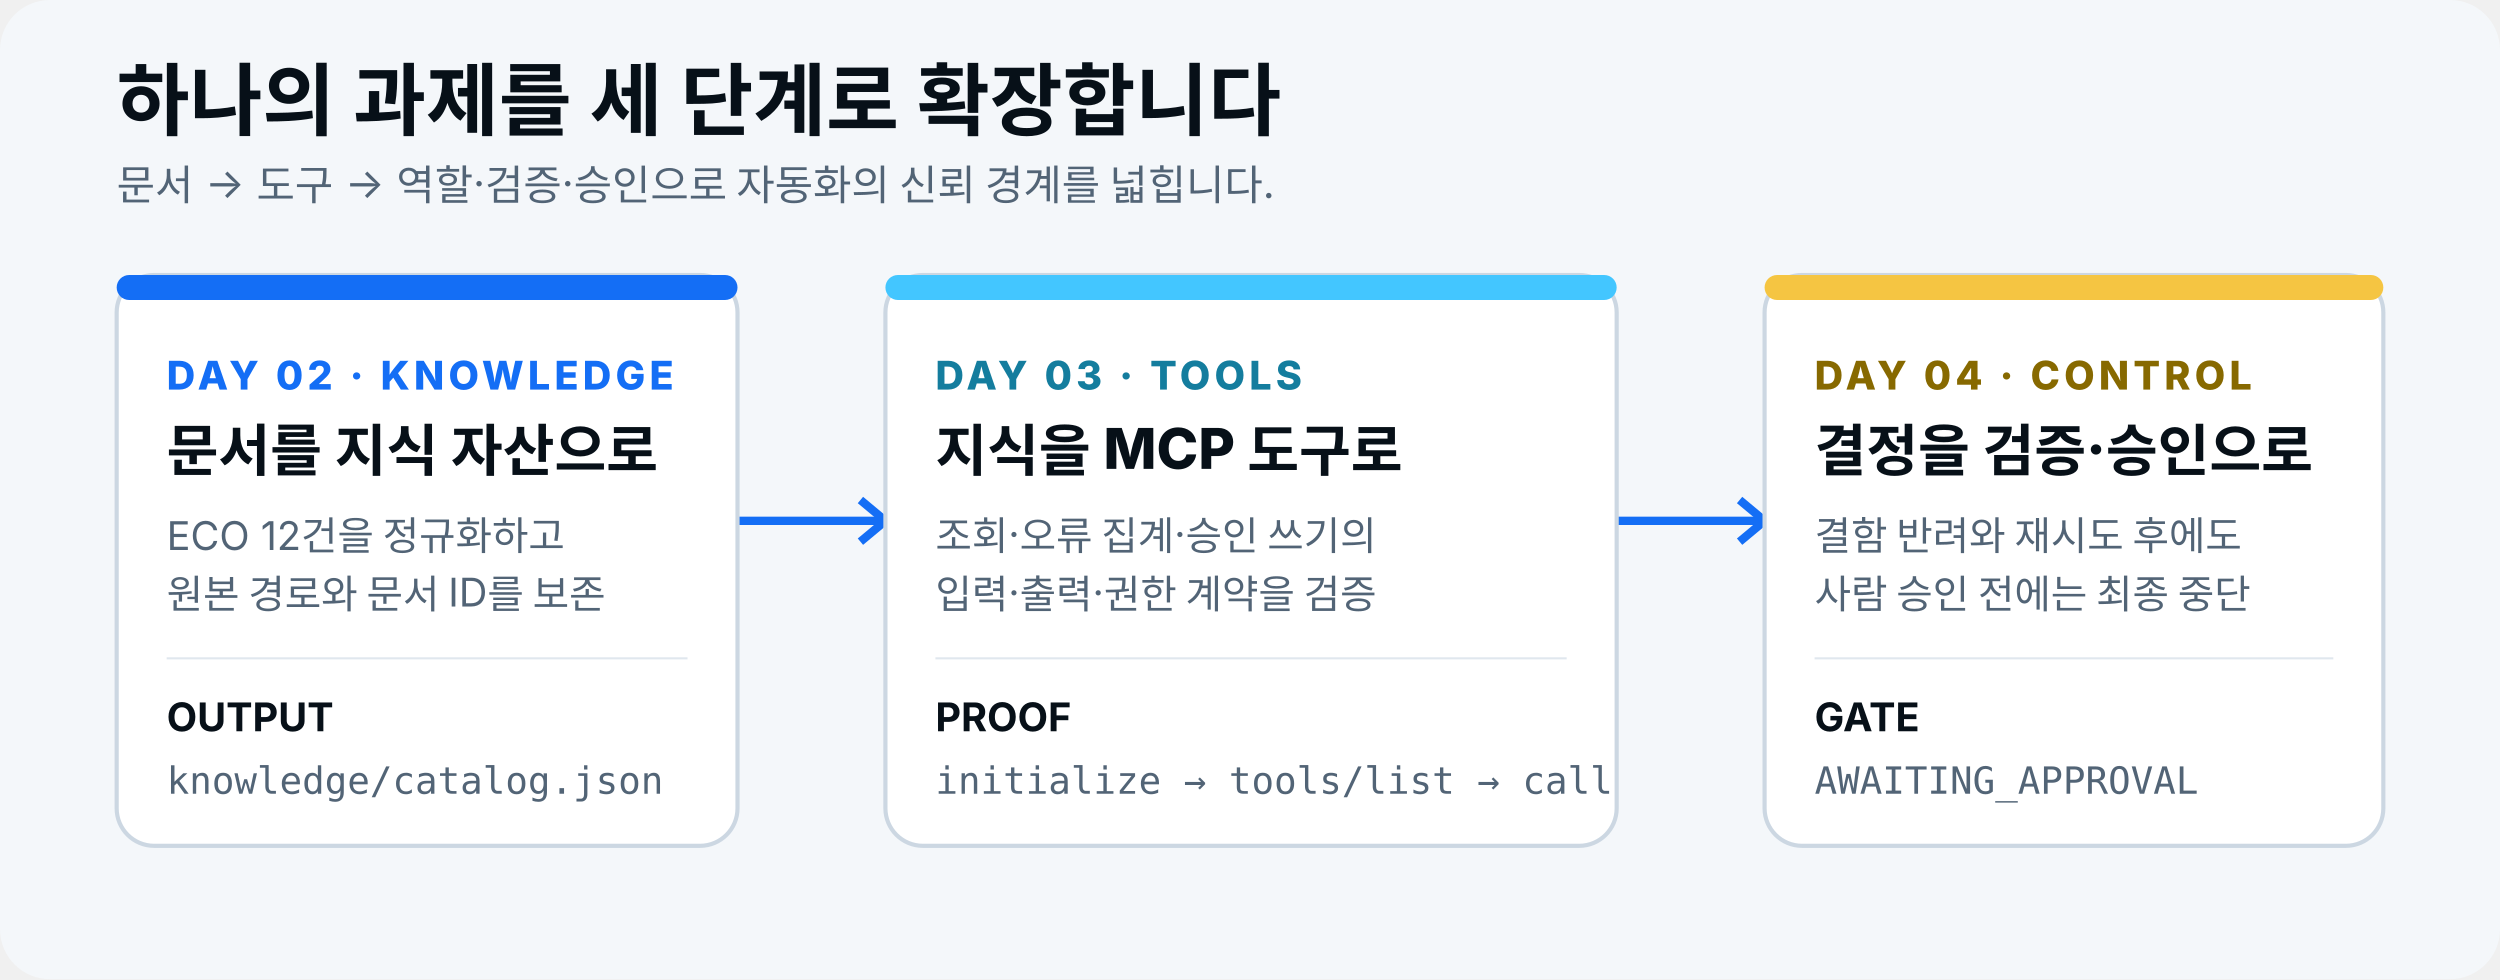
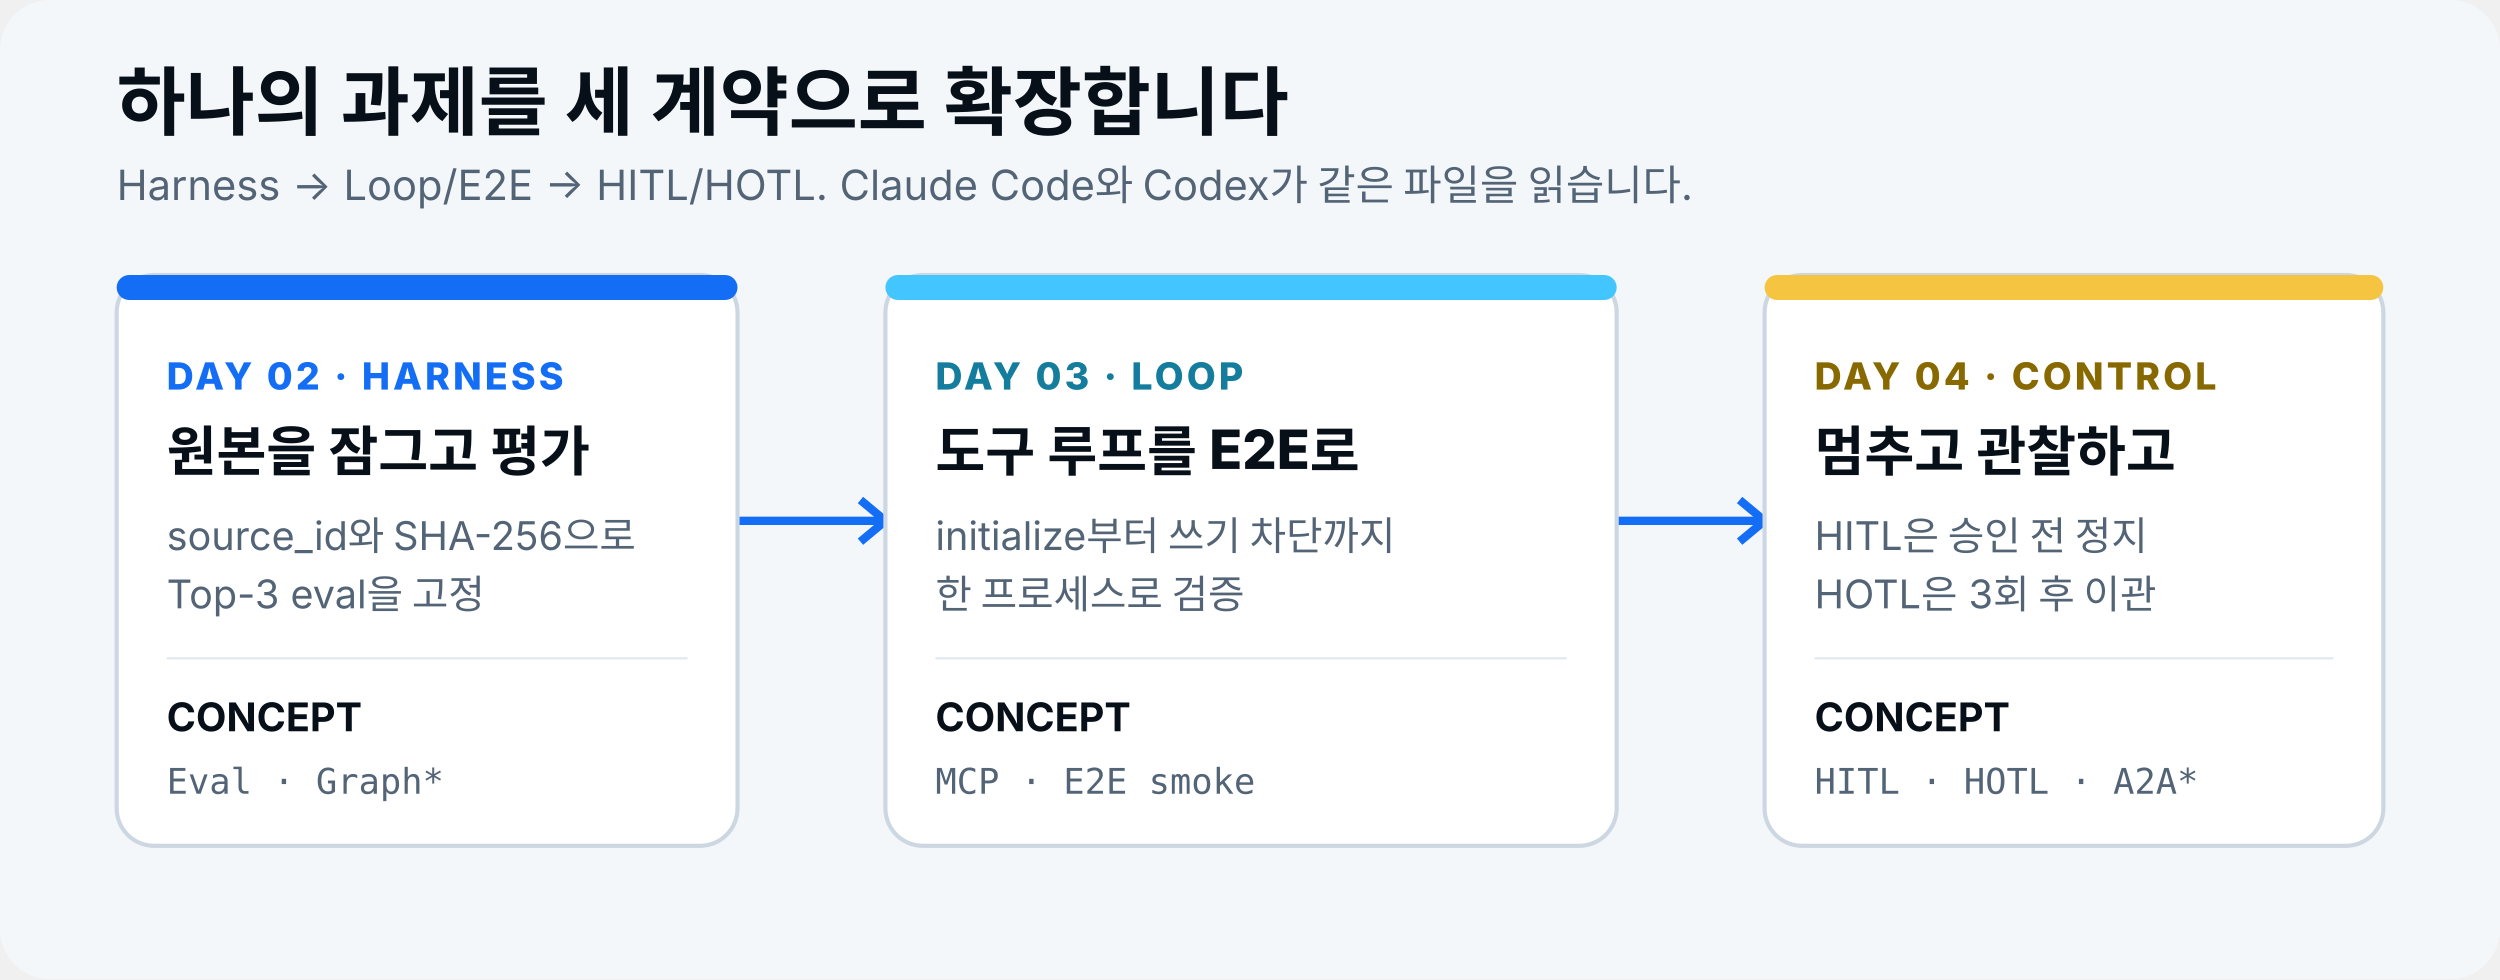
<svg xmlns="http://www.w3.org/2000/svg" width="1200" height="470" viewBox="0 0 1200 470" role="img" aria-labelledby="title desc">
  <rect width="1200" height="470" rx="24" fill="#F4F7FA" />
  <g font-family="-apple-system,BlinkMacSystemFont,'Segoe UI','Noto Sans KR',sans-serif">
-     <text x="56" y="62" fill="#071018" font-size="38" font-weight="800">하나의 과제를 세 단계로 확장합니다</text>
-     <text x="56" y="96" fill="#526476" font-size="20">문서 → 도구 → 역할·검증·승인으로 자동화의 신뢰 경계를 넓힙니다.</text>
+     <text x="56" y="62" fill="#071018" font-size="36" font-weight="800">하나의 과제를 세 계약으로 확장합니다</text>
+     <text x="56" y="96" fill="#526476" font-size="20">Harness → Loop/E2E → HITL/HOTL. Claude Code와 Codex가 같은 파일을 읽습니다.</text>
    <path d="M354 250H423" stroke="#146EF5" stroke-width="4" />
    <path d="M413 240L425 250L413 260" fill="none" stroke="#146EF5" stroke-width="4" />
    <path d="M776 250H845" stroke="#146EF5" stroke-width="4" />
    <path d="M835 240L847 250L835 260" fill="none" stroke="#146EF5" stroke-width="4" />
    <g transform="translate(56 132)">
      <rect width="298" height="274" rx="18" fill="#FFFFFF" stroke="#CCD7E2" stroke-width="2" />
      <rect width="298" height="12" rx="6" fill="#146EF5" />
-       <text x="24" y="55" fill="#146EF5" font-size="19" font-weight="800" letter-spacing="2">DAY 02 · KNOWLEDGE</text>
-       <text x="24" y="94" fill="#071018" font-size="27" font-weight="800">문서를 지식 자산으로</text>
-       <text x="24" y="132" fill="#526476" font-size="19">ECO 12건을 정규화하고</text>
-       <text x="24" y="160" fill="#526476" font-size="19">원본 경로와 문서 ID를 보존</text>
+       <text x="24" y="55" fill="#146EF5" font-size="18" font-weight="800" letter-spacing="1.5">DAY 02 · HARNESS</text>
+       <text x="24" y="94" fill="#071018" font-size="26" font-weight="800">원본을 잠그고 평가</text>
+       <text x="24" y="132" fill="#526476" font-size="19">source_id와 SHA-256으로</text>
+       <text x="24" y="160" fill="#526476" font-size="19">Top-3 eval을 고정</text>
      <path d="M24 184H274" stroke="#E0E7EE" />
-       <text x="24" y="219" fill="#071018" font-size="19" font-weight="700">OUTPUT</text>
-       <text x="24" y="249" fill="#526476" font-size="18" font-family="ui-monospace,SFMono-Regular,Menlo,monospace">knowledge/catalog.json</text>
+       <text x="24" y="219" fill="#071018" font-size="19" font-weight="700">CONCEPT</text>
+       <text x="24" y="249" fill="#526476" font-size="17" font-family="ui-monospace,SFMono-Regular,Menlo,monospace">Eval · Graph*</text>
    </g>
    <g transform="translate(425 132)">
      <rect width="351" height="274" rx="18" fill="#FFFFFF" stroke="#CCD7E2" stroke-width="2" />
      <rect width="351" height="12" rx="6" fill="#43C6FF" />
-       <text x="24" y="55" fill="#147D9E" font-size="19" font-weight="800" letter-spacing="2">DAY 03 · TOOLS</text>
-       <text x="24" y="94" fill="#071018" font-size="27" font-weight="800">지식을 MCP 도구로</text>
-       <text x="24" y="132" fill="#526476" font-size="19">조회·오류 집계·승인 쓰기의</text>
-       <text x="24" y="160" fill="#526476" font-size="19">입력·출력·권한 계약을 검증</text>
+       <text x="24" y="55" fill="#147D9E" font-size="18" font-weight="800" letter-spacing="1.5">DAY 03 · LOOP</text>
+       <text x="24" y="94" fill="#071018" font-size="26" font-weight="800">도구 루프를 E2E로</text>
+       <text x="24" y="132" fill="#526476" font-size="19">initialize부터 쓰기 차단까지</text>
+       <text x="24" y="160" fill="#526476" font-size="19">한 프로세스로 검증</text>
      <path d="M24 184H327" stroke="#E0E7EE" />
-       <text x="24" y="219" fill="#071018" font-size="19" font-weight="700">PROOF</text>
-       <text x="24" y="249" fill="#526476" font-size="18" font-family="ui-monospace,SFMono-Regular,Menlo,monospace">initialize → tools/list → call</text>
+       <text x="24" y="219" fill="#071018" font-size="19" font-weight="700">CONCEPT</text>
+       <text x="24" y="249" fill="#526476" font-size="17" font-family="ui-monospace,SFMono-Regular,Menlo,monospace">MCP · E2E smoke</text>
    </g>
    <g transform="translate(847 132)">
      <rect width="297" height="274" rx="18" fill="#FFFFFF" stroke="#CCD7E2" stroke-width="2" />
      <rect width="297" height="12" rx="6" fill="#F5C542" />
-       <text x="24" y="55" fill="#876900" font-size="19" font-weight="800" letter-spacing="2">DAY 04 · CONTROL</text>
-       <text x="24" y="94" fill="#071018" font-size="27" font-weight="800">결정을 검증·승인으로</text>
-       <text x="24" y="132" fill="#526476" font-size="19">결함 반려와 재시도 후에도</text>
-       <text x="24" y="160" fill="#526476" font-size="19">사람 승인 전에는 최종 중단</text>
+       <text x="24" y="55" fill="#876900" font-size="18" font-weight="800" letter-spacing="1.5">DAY 04 · CONTROL</text>
+       <text x="24" y="94" fill="#071018" font-size="26" font-weight="800">멈추고 관찰하고</text>
+       <text x="24" y="132" fill="#526476" font-size="19">HITL은 승인 전 정지</text>
+       <text x="24" y="160" fill="#526476" font-size="19">HOTL은 3회 후 이관</text>
      <path d="M24 184H273" stroke="#E0E7EE" />
-       <text x="24" y="219" fill="#071018" font-size="19" font-weight="700">GATE</text>
-       <text x="24" y="249" fill="#526476" font-size="18" font-family="ui-monospace,SFMono-Regular,Menlo,monospace">AWAITING_APPROVAL</text>
+       <text x="24" y="219" fill="#071018" font-size="19" font-weight="700">CONCEPT</text>
+       <text x="24" y="249" fill="#526476" font-size="17" font-family="ui-monospace,SFMono-Regular,Menlo,monospace">HITL · HOTL · A2A*</text>
    </g>
  </g>
</svg>
